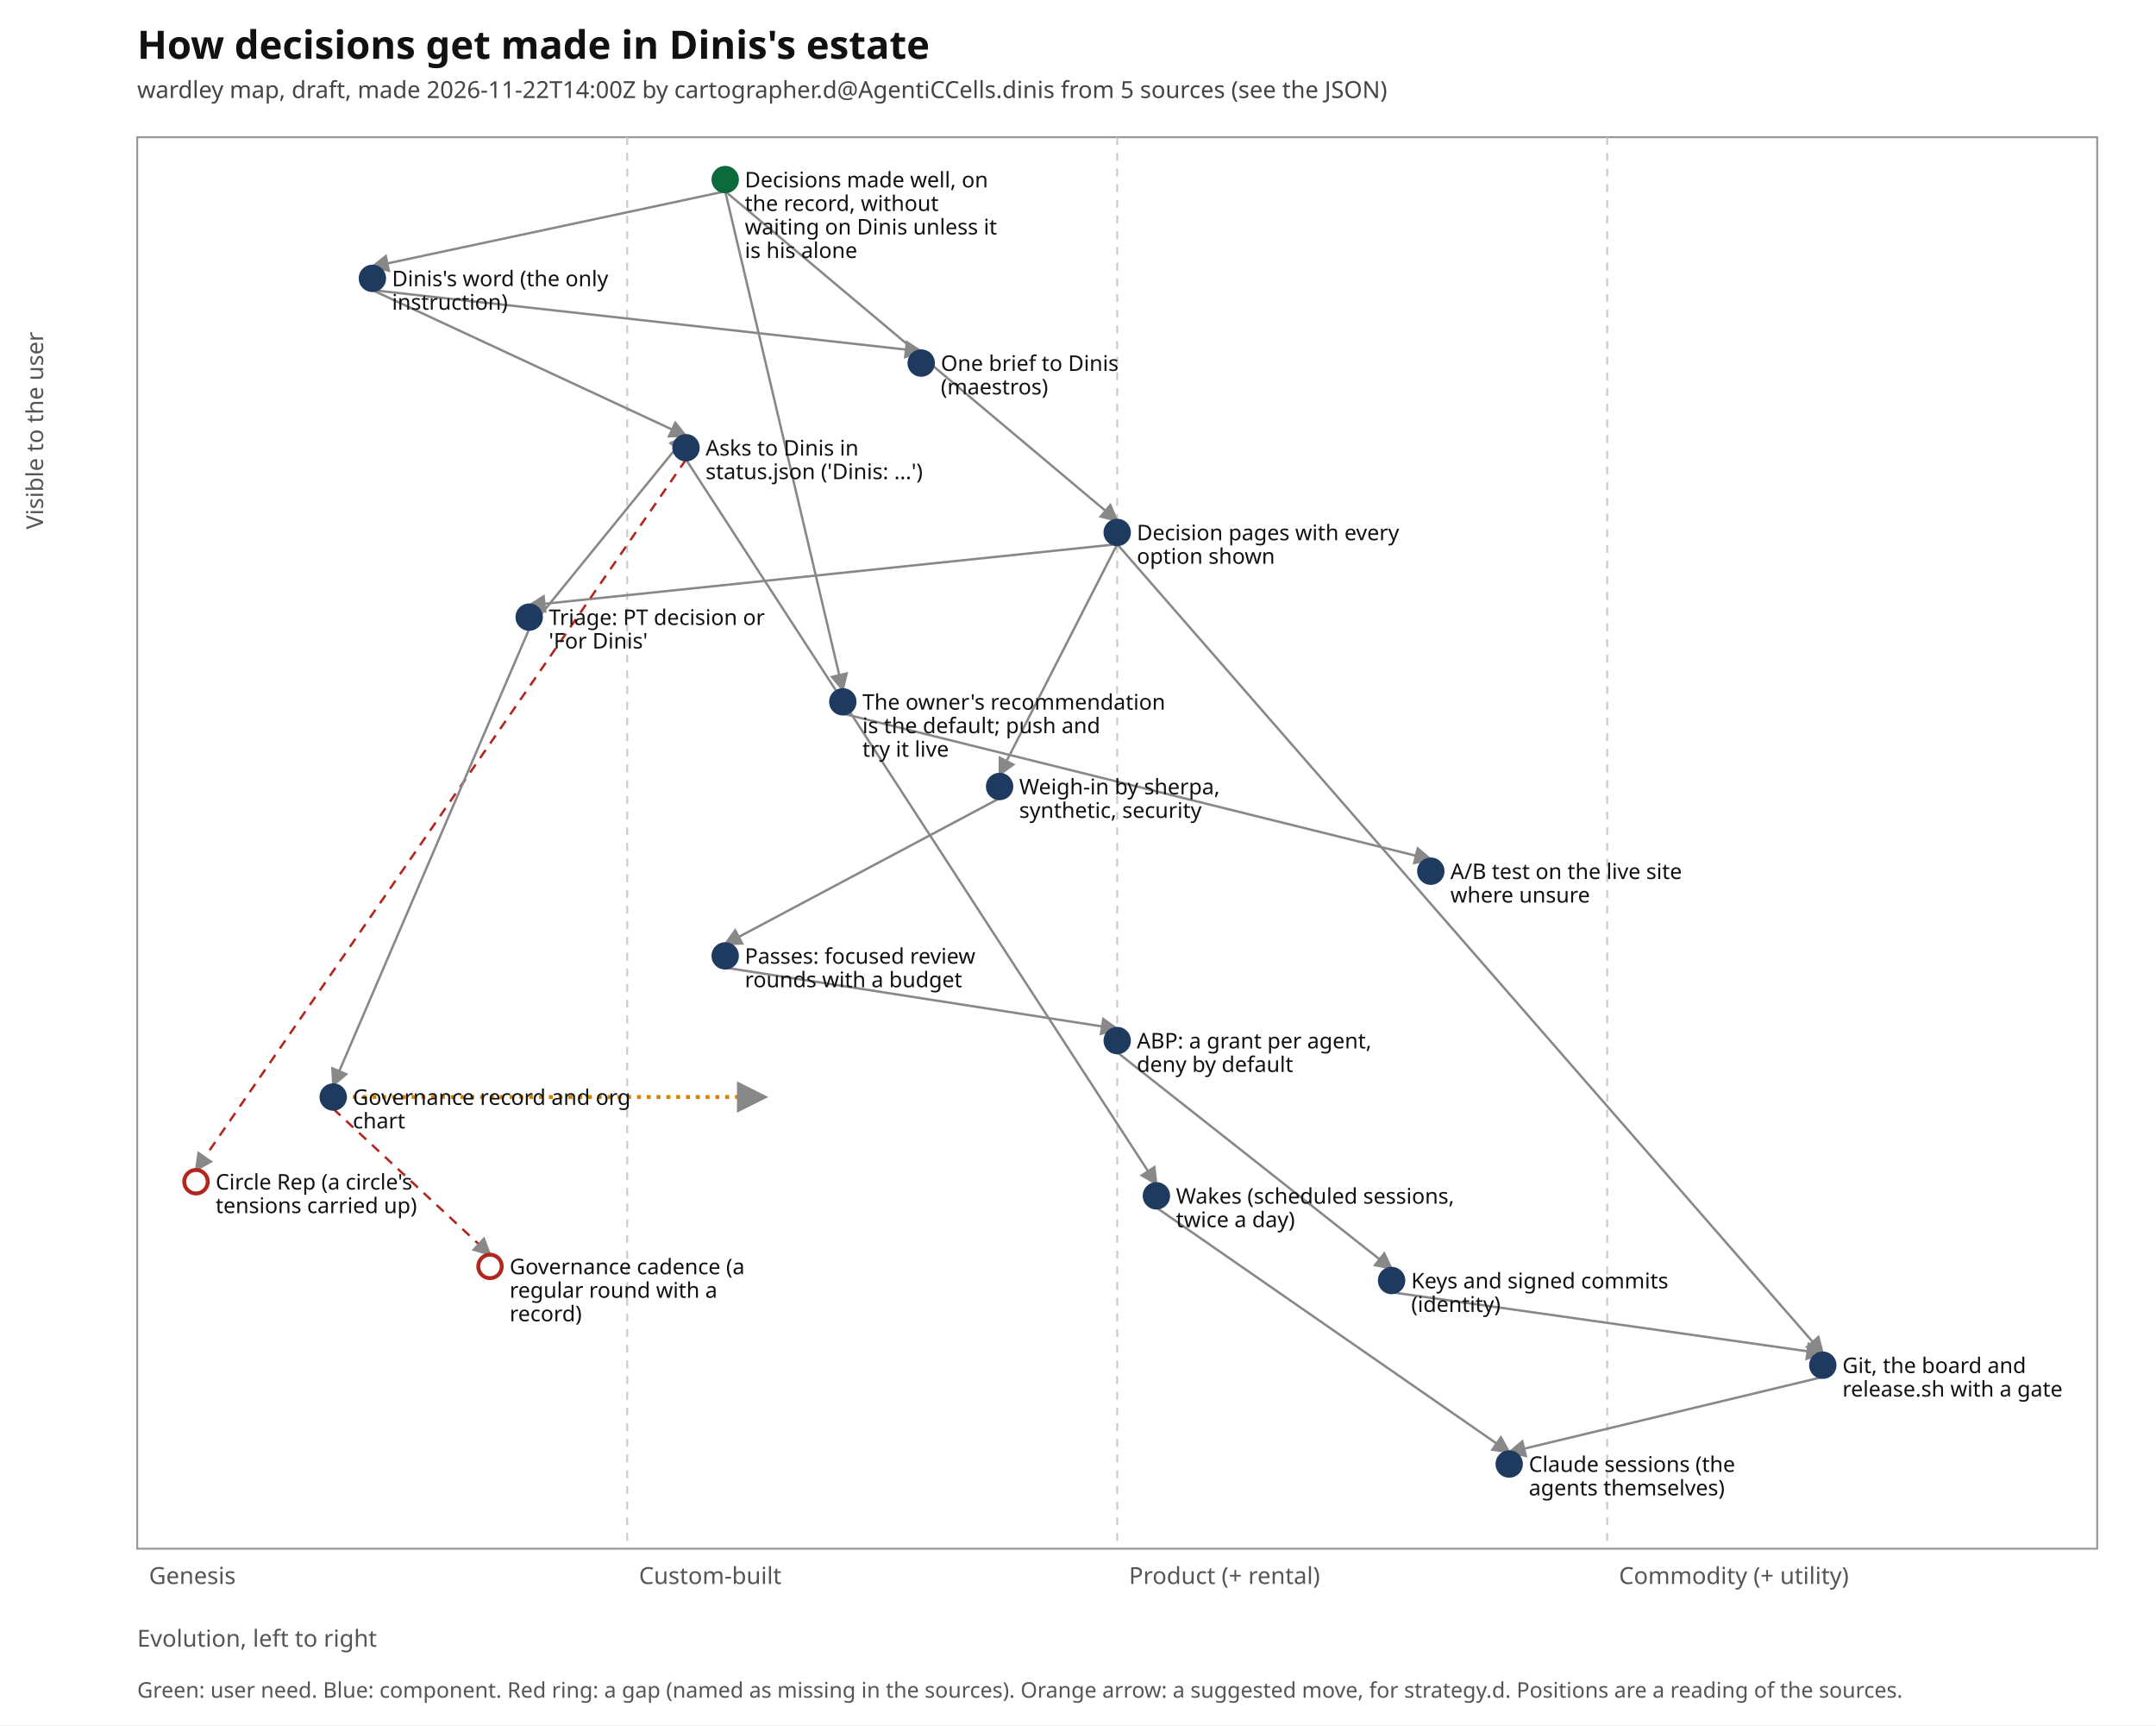
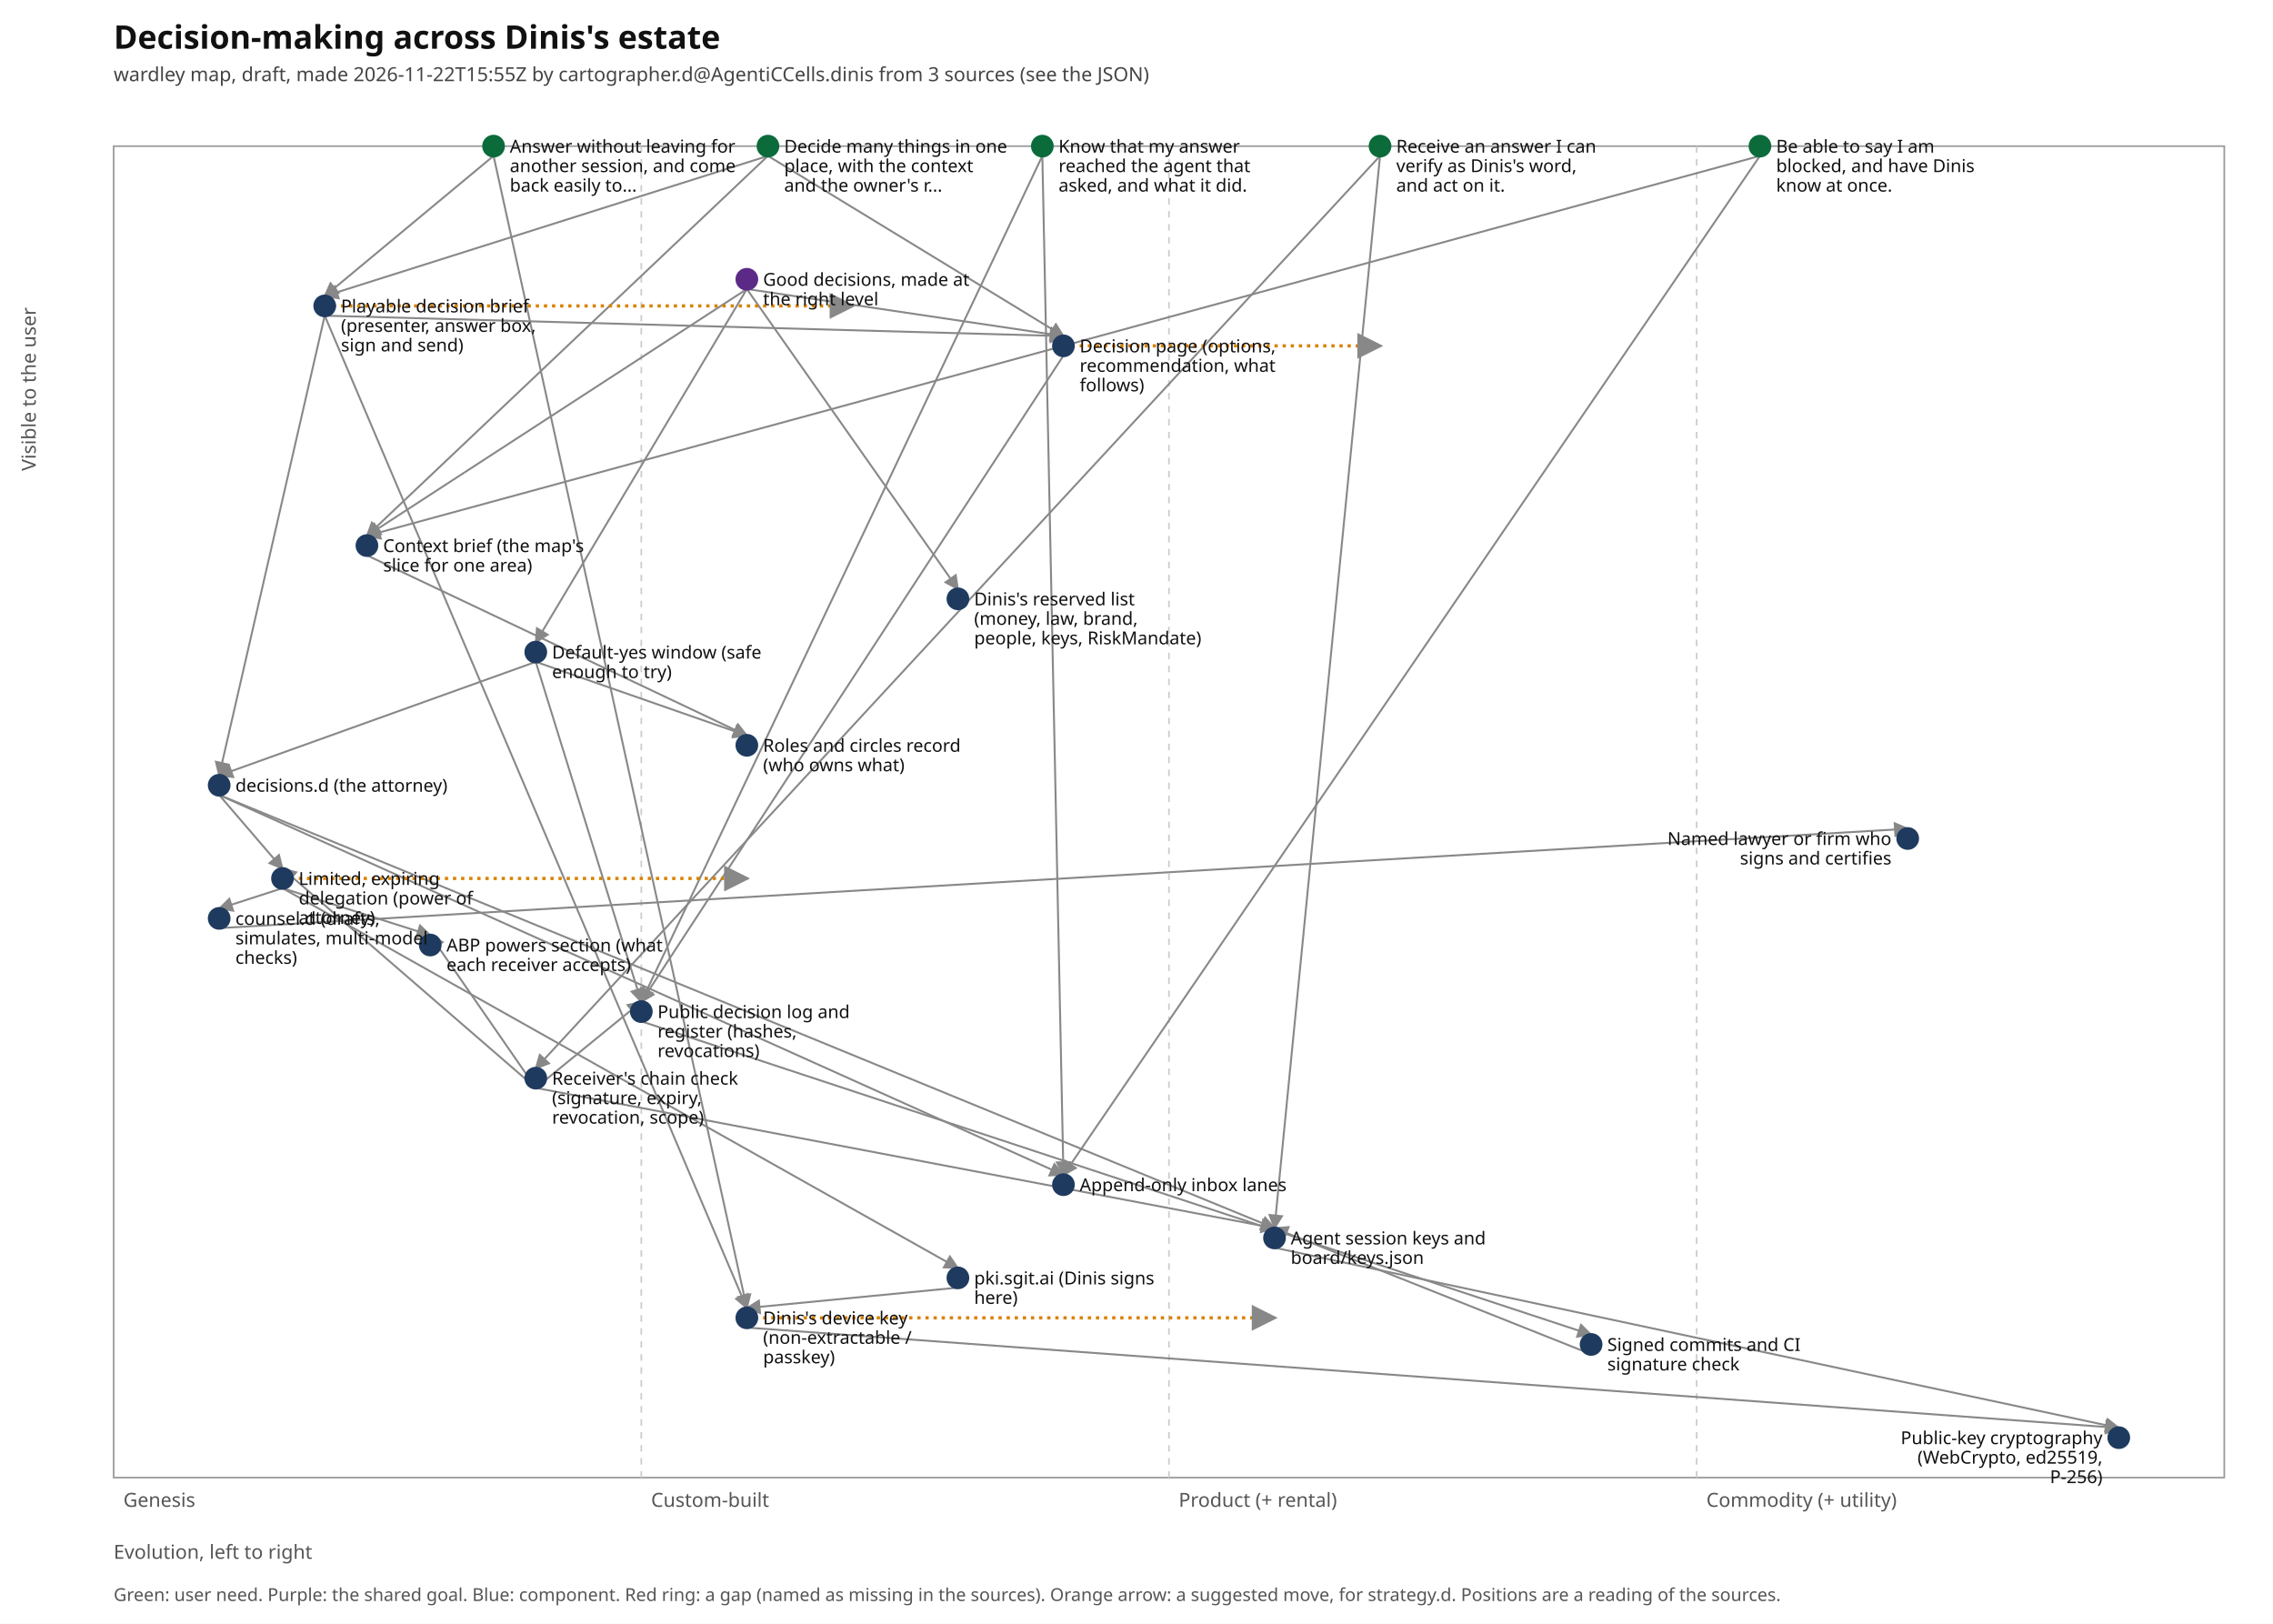
- <svg xmlns="http://www.w3.org/2000/svg" viewBox="0 0 1100 880" role="img" aria-label="How decisions get made in Dinis's estate" font-family="system-ui, sans-serif">
-   <rect width="1100" height="880" fill="#fff" />
-   <text x="70" y="30" font-size="20" font-weight="600" fill="#111">How decisions get made in Dinis's estate</text>
-   <text x="70" y="50" font-size="12" fill="#444">wardley map, draft, made 2026-11-22T14:00Z by cartographer.d@AgentiCCells.dinis from 5 sources (see the JSON)</text>
-   <rect x="70" y="70" width="1000" height="720" fill="none" stroke="#999" />
-   <text x="76" y="808" font-size="12" fill="#555">Genesis</text>
-   <line x1="320" y1="70" x2="320" y2="790" stroke="#ccc" stroke-dasharray="4 4" />
-   <text x="326" y="808" font-size="12" fill="#555">Custom-built</text>
-   <line x1="570" y1="70" x2="570" y2="790" stroke="#ccc" stroke-dasharray="4 4" />
-   <text x="576" y="808" font-size="12" fill="#555">Product (+ rental)</text>
-   <line x1="820" y1="70" x2="820" y2="790" stroke="#ccc" stroke-dasharray="4 4" />
-   <text x="826" y="808" font-size="12" fill="#555">Commodity (+ utility)</text>
-   <text x="70" y="840" font-size="12" fill="#555">Evolution, left to right</text>
-   <text transform="translate(22 270) rotate(-90)" font-size="12" fill="#555">Visible to the user</text>
+ <svg xmlns="http://www.w3.org/2000/svg" viewBox="0 0 1400 1000" role="img" aria-label="Decision-making across Dinis's estate" font-family="system-ui, sans-serif">
+   <rect width="1400" height="1000" fill="#fff" />
+   <text x="70" y="30" font-size="20" font-weight="600" fill="#111">Decision-making across Dinis's estate</text>
+   <text x="70" y="50" font-size="12" fill="#444">wardley map, draft, made 2026-11-22T15:55Z by cartographer.d@AgentiCCells.dinis from 3 sources (see the JSON)</text>
+   <rect x="70" y="90" width="1300" height="820" fill="none" stroke="#999" />
+   <text x="76" y="928" font-size="12" fill="#555">Genesis</text>
+   <line x1="395" y1="90" x2="395" y2="910" stroke="#ccc" stroke-dasharray="4 4" />
+   <text x="401" y="928" font-size="12" fill="#555">Custom-built</text>
+   <line x1="720" y1="90" x2="720" y2="910" stroke="#ccc" stroke-dasharray="4 4" />
+   <text x="726" y="928" font-size="12" fill="#555">Product (+ rental)</text>
+   <line x1="1045" y1="90" x2="1045" y2="910" stroke="#ccc" stroke-dasharray="4 4" />
+   <text x="1051" y="928" font-size="12" fill="#555">Commodity (+ utility)</text>
+   <text x="70" y="960" font-size="12" fill="#555">Evolution, left to right</text>
+   <text transform="translate(22 290) rotate(-90)" font-size="12" fill="#555">Visible to the user</text>
  <defs>
    <marker id="a" markerWidth="8" markerHeight="8" refX="7" refY="4" orient="auto">
      <path d="M0 0L8 4L0 8z" fill="#888" />
    </marker>
  </defs>
-   <line x1="370" y1="97.6" x2="190" y2="136" stroke="#888" stroke-width="1.2" marker-end="url(#a)" />
-   <line x1="370" y1="97.6" x2="570" y2="265.6" stroke="#888" stroke-width="1.2" marker-end="url(#a)" />
-   <line x1="370" y1="97.6" x2="430" y2="352" stroke="#888" stroke-width="1.2" marker-end="url(#a)" />
-   <line x1="190" y1="148" x2="470" y2="179.2" stroke="#888" stroke-width="1.2" marker-end="url(#a)" />
-   <line x1="190" y1="148" x2="350" y2="222.4" stroke="#888" stroke-width="1.2" marker-end="url(#a)" />
-   <line x1="570" y1="277.6" x2="270" y2="308.8" stroke="#888" stroke-width="1.2" marker-end="url(#a)" />
-   <line x1="570" y1="277.6" x2="510" y2="395.2" stroke="#888" stroke-width="1.2" marker-end="url(#a)" />
-   <line x1="430" y1="364" x2="730" y2="438.4" stroke="#888" stroke-width="1.2" marker-end="url(#a)" />
-   <line x1="270" y1="320.8" x2="350" y2="222.4" stroke="#888" stroke-width="1.2" marker-end="url(#a)" />
-   <line x1="510" y1="407.2" x2="370" y2="481.6" stroke="#888" stroke-width="1.2" marker-end="url(#a)" />
-   <line x1="350" y1="234.4" x2="100" y2="596.8" stroke-dasharray="5 4" stroke="#b3261e" stroke-width="1.2" marker-end="url(#a)" />
-   <line x1="270" y1="320.8" x2="170" y2="553.6" stroke="#888" stroke-width="1.2" marker-end="url(#a)" />
-   <line x1="170" y1="565.6" x2="250" y2="640" stroke-dasharray="5 4" stroke="#b3261e" stroke-width="1.2" marker-end="url(#a)" />
-   <line x1="370" y1="493.6" x2="570" y2="524.8" stroke="#888" stroke-width="1.2" marker-end="url(#a)" />
-   <line x1="570" y1="536.8" x2="710" y2="647.2" stroke="#888" stroke-width="1.2" marker-end="url(#a)" />
-   <line x1="350" y1="234.4" x2="590" y2="604" stroke="#888" stroke-width="1.2" marker-end="url(#a)" />
-   <line x1="570" y1="277.6" x2="930" y2="690.4" stroke="#888" stroke-width="1.2" marker-end="url(#a)" />
-   <line x1="710" y1="659.2" x2="930" y2="690.4" stroke="#888" stroke-width="1.2" marker-end="url(#a)" />
-   <line x1="590" y1="616" x2="770" y2="740.8" stroke="#888" stroke-width="1.2" marker-end="url(#a)" />
-   <line x1="930" y1="702.4" x2="770" y2="740.8" stroke="#888" stroke-width="1.2" marker-end="url(#a)" />
-   <line x1="170" y1="559.6" x2="390" y2="559.6" stroke="#d98200" stroke-width="2" stroke-dasharray="2 3" marker-end="url(#a)" />
-   <circle cx="370" cy="91.6" r="6" fill="#0b6b3a" stroke="#0b6b3a" stroke-width="2" />
-   <text x="380" y="95.6" font-size="11" fill="#111">Decisions made well, on</text>
-   <text x="380" y="107.6" font-size="11" fill="#111">the record, without</text>
-   <text x="380" y="119.6" font-size="11" fill="#111">waiting on Dinis unless it</text>
-   <text x="380" y="131.6" font-size="11" fill="#111">is his alone</text>
-   <circle cx="190" cy="142" r="6" fill="#1f3a5f" stroke="#1f3a5f" stroke-width="2" />
-   <text x="200" y="146" font-size="11" fill="#111">Dinis's word (the only</text>
-   <text x="200" y="158" font-size="11" fill="#111">instruction)</text>
-   <circle cx="470" cy="185.2" r="6" fill="#1f3a5f" stroke="#1f3a5f" stroke-width="2" />
-   <text x="480" y="189.2" font-size="11" fill="#111">One brief to Dinis</text>
-   <text x="480" y="201.2" font-size="11" fill="#111">(maestros)</text>
-   <circle cx="350" cy="228.4" r="6" fill="#1f3a5f" stroke="#1f3a5f" stroke-width="2" />
-   <text x="360" y="232.4" font-size="11" fill="#111">Asks to Dinis in</text>
-   <text x="360" y="244.4" font-size="11" fill="#111">status.json ('Dinis: ...')</text>
-   <circle cx="570" cy="271.6" r="6" fill="#1f3a5f" stroke="#1f3a5f" stroke-width="2" />
-   <text x="580" y="275.6" font-size="11" fill="#111">Decision pages with every</text>
-   <text x="580" y="287.6" font-size="11" fill="#111">option shown</text>
-   <circle cx="270" cy="314.8" r="6" fill="#1f3a5f" stroke="#1f3a5f" stroke-width="2" />
-   <text x="280" y="318.8" font-size="11" fill="#111">Triage: PT decision or</text>
-   <text x="280" y="330.8" font-size="11" fill="#111">'For Dinis'</text>
-   <circle cx="430" cy="358" r="6" fill="#1f3a5f" stroke="#1f3a5f" stroke-width="2" />
-   <text x="440" y="362" font-size="11" fill="#111">The owner's recommendation</text>
-   <text x="440" y="374" font-size="11" fill="#111">is the default; push and</text>
-   <text x="440" y="386" font-size="11" fill="#111">try it live</text>
-   <circle cx="510" cy="401.2" r="6" fill="#1f3a5f" stroke="#1f3a5f" stroke-width="2" />
-   <text x="520" y="405.2" font-size="11" fill="#111">Weigh-in by sherpa,</text>
-   <text x="520" y="417.2" font-size="11" fill="#111">synthetic, security</text>
-   <circle cx="730" cy="444.4" r="6" fill="#1f3a5f" stroke="#1f3a5f" stroke-width="2" />
-   <text x="740" y="448.4" font-size="11" fill="#111">A/B test on the live site</text>
-   <text x="740" y="460.4" font-size="11" fill="#111">where unsure</text>
-   <circle cx="370" cy="487.6" r="6" fill="#1f3a5f" stroke="#1f3a5f" stroke-width="2" />
-   <text x="380" y="491.6" font-size="11" fill="#111">Passes: focused review</text>
-   <text x="380" y="503.6" font-size="11" fill="#111">rounds with a budget</text>
-   <circle cx="570" cy="530.8" r="6" fill="#1f3a5f" stroke="#1f3a5f" stroke-width="2" />
-   <text x="580" y="534.8" font-size="11" fill="#111">ABP: a grant per agent,</text>
-   <text x="580" y="546.8" font-size="11" fill="#111">deny by default</text>
-   <circle cx="170" cy="559.6" r="6" fill="#1f3a5f" stroke="#1f3a5f" stroke-width="2" />
-   <text x="180" y="563.6" font-size="11" fill="#111">Governance record and org</text>
-   <text x="180" y="575.6" font-size="11" fill="#111">chart</text>
-   <circle cx="100" cy="602.8" r="6" fill="#fff" stroke="#b3261e" stroke-width="2" />
-   <text x="110" y="606.8" font-size="11" fill="#111">Circle Rep (a circle's</text>
-   <text x="110" y="618.8" font-size="11" fill="#111">tensions carried up)</text>
-   <circle cx="250" cy="646" r="6" fill="#fff" stroke="#b3261e" stroke-width="2" />
-   <text x="260" y="650" font-size="11" fill="#111">Governance cadence (a</text>
-   <text x="260" y="662" font-size="11" fill="#111">regular round with a</text>
-   <text x="260" y="674" font-size="11" fill="#111">record)</text>
-   <circle cx="590" cy="610" r="6" fill="#1f3a5f" stroke="#1f3a5f" stroke-width="2" />
-   <text x="600" y="614" font-size="11" fill="#111">Wakes (scheduled sessions,</text>
-   <text x="600" y="626" font-size="11" fill="#111">twice a day)</text>
-   <circle cx="710" cy="653.2" r="6" fill="#1f3a5f" stroke="#1f3a5f" stroke-width="2" />
-   <text x="720" y="657.2" font-size="11" fill="#111">Keys and signed commits</text>
-   <text x="720" y="669.2" font-size="11" fill="#111">(identity)</text>
-   <circle cx="930" cy="696.4" r="6" fill="#1f3a5f" stroke="#1f3a5f" stroke-width="2" />
-   <text x="940" y="700.4" font-size="11" fill="#111">Git, the board and</text>
-   <text x="940" y="712.4" font-size="11" fill="#111">release.sh with a gate</text>
-   <circle cx="770" cy="746.8" r="6" fill="#1f3a5f" stroke="#1f3a5f" stroke-width="2" />
-   <text x="780" y="750.8" font-size="11" fill="#111">Claude sessions (the</text>
-   <text x="780" y="762.8" font-size="11" fill="#111">agents themselves)</text>
-   <text x="70" y="866" font-size="11" fill="#555">Green: user need. Blue: component. Red ring: a gap (named as missing in the sources). Orange arrow: a suggested move, for strategy.d. Positions are a reading of the sources.</text>
+   <line x1="473" y1="96" x2="655" y2="207" stroke="#888" stroke-width="1.2" marker-end="url(#a)" />
+   <line x1="473" y1="96" x2="226" y2="330" stroke="#888" stroke-width="1.2" marker-end="url(#a)" />
+   <line x1="473" y1="96" x2="200" y2="182.4" stroke="#888" stroke-width="1.2" marker-end="url(#a)" />
+   <line x1="304" y1="96" x2="200" y2="182.4" stroke="#888" stroke-width="1.2" marker-end="url(#a)" />
+   <line x1="304" y1="96" x2="460" y2="805.6" stroke="#888" stroke-width="1.2" marker-end="url(#a)" />
+   <line x1="642" y1="96" x2="395" y2="617" stroke="#888" stroke-width="1.2" marker-end="url(#a)" />
+   <line x1="642" y1="96" x2="655" y2="723.6" stroke="#888" stroke-width="1.2" marker-end="url(#a)" />
+   <line x1="850" y1="96" x2="330" y2="658" stroke="#888" stroke-width="1.2" marker-end="url(#a)" />
+   <line x1="850" y1="96" x2="785" y2="756.4" stroke="#888" stroke-width="1.2" marker-end="url(#a)" />
+   <line x1="1084" y1="96" x2="655" y2="723.6" stroke="#888" stroke-width="1.2" marker-end="url(#a)" />
+   <line x1="1084" y1="96" x2="226" y2="330" stroke="#888" stroke-width="1.2" marker-end="url(#a)" />
+   <line x1="460" y1="178" x2="655" y2="207" stroke="#888" stroke-width="1.2" marker-end="url(#a)" />
+   <line x1="460" y1="178" x2="226" y2="330" stroke="#888" stroke-width="1.2" marker-end="url(#a)" />
+   <line x1="460" y1="178" x2="590" y2="362.8" stroke="#888" stroke-width="1.2" marker-end="url(#a)" />
+   <line x1="460" y1="178" x2="330" y2="395.6" stroke="#888" stroke-width="1.2" marker-end="url(#a)" />
+   <line x1="200" y1="194.4" x2="655" y2="207" stroke="#888" stroke-width="1.2" marker-end="url(#a)" />
+   <line x1="200" y1="194.4" x2="460" y2="805.6" stroke="#888" stroke-width="1.2" marker-end="url(#a)" />
+   <line x1="226" y1="342" x2="460" y2="453" stroke="#888" stroke-width="1.2" marker-end="url(#a)" />
+   <line x1="330" y1="407.6" x2="460" y2="453" stroke="#888" stroke-width="1.2" marker-end="url(#a)" />
+   <line x1="330" y1="407.6" x2="395" y2="617" stroke="#888" stroke-width="1.2" marker-end="url(#a)" />
+   <line x1="655" y1="219" x2="395" y2="617" stroke="#888" stroke-width="1.2" marker-end="url(#a)" />
+   <line x1="200" y1="194.4" x2="135" y2="477.6" stroke="#888" stroke-width="1.2" marker-end="url(#a)" />
+   <line x1="330" y1="407.6" x2="135" y2="477.6" stroke="#888" stroke-width="1.2" marker-end="url(#a)" />
+   <line x1="135" y1="489.6" x2="174" y2="535" stroke="#888" stroke-width="1.2" marker-end="url(#a)" />
+   <line x1="135" y1="489.6" x2="785" y2="756.4" stroke="#888" stroke-width="1.2" marker-end="url(#a)" />
+   <line x1="135" y1="489.6" x2="655" y2="723.6" stroke="#888" stroke-width="1.2" marker-end="url(#a)" />
+   <line x1="174" y1="547" x2="590" y2="781" stroke="#888" stroke-width="1.2" marker-end="url(#a)" />
+   <line x1="174" y1="547" x2="265" y2="576" stroke="#888" stroke-width="1.2" marker-end="url(#a)" />
+   <line x1="174" y1="547" x2="135" y2="559.6" stroke="#888" stroke-width="1.2" marker-end="url(#a)" />
+   <line x1="135" y1="571.6" x2="1175" y2="510.4" stroke="#888" stroke-width="1.2" marker-end="url(#a)" />
+   <line x1="330" y1="670" x2="265" y2="576" stroke="#888" stroke-width="1.2" marker-end="url(#a)" />
+   <line x1="330" y1="670" x2="174" y2="535" stroke="#888" stroke-width="1.2" marker-end="url(#a)" />
+   <line x1="330" y1="670" x2="395" y2="617" stroke="#888" stroke-width="1.2" marker-end="url(#a)" />
+   <line x1="330" y1="670" x2="785" y2="756.4" stroke="#888" stroke-width="1.2" marker-end="url(#a)" />
+   <line x1="590" y1="793" x2="460" y2="805.6" stroke="#888" stroke-width="1.2" marker-end="url(#a)" />
+   <line x1="460" y1="817.6" x2="1305" y2="879.4" stroke="#888" stroke-width="1.2" marker-end="url(#a)" />
+   <line x1="785" y1="768.4" x2="1305" y2="879.4" stroke="#888" stroke-width="1.2" marker-end="url(#a)" />
+   <line x1="980" y1="834" x2="785" y2="756.4" stroke="#888" stroke-width="1.2" marker-end="url(#a)" />
+   <line x1="395" y1="629" x2="980" y2="822" stroke="#888" stroke-width="1.2" marker-end="url(#a)" />
+   <line x1="655" y1="213" x2="850" y2="213" stroke="#d98200" stroke-width="2" stroke-dasharray="2 3" marker-end="url(#a)" />
+   <line x1="200" y1="188.4" x2="525" y2="188.4" stroke="#d98200" stroke-width="2" stroke-dasharray="2 3" marker-end="url(#a)" />
+   <line x1="460" y1="811.6" x2="785" y2="811.6" stroke="#d98200" stroke-width="2" stroke-dasharray="2 3" marker-end="url(#a)" />
+   <line x1="174" y1="541" x2="460" y2="541" stroke="#d98200" stroke-width="2" stroke-dasharray="2 3" marker-end="url(#a)" />
+   <circle cx="473" cy="90" r="6" fill="#0b6b3a" stroke="#0b6b3a" stroke-width="2" />
+   <text text-anchor="start" x="483" y="94" font-size="11" fill="#111">Decide many things in one</text>
+   <text text-anchor="start" x="483" y="106" font-size="11" fill="#111">place, with the context</text>
+   <text text-anchor="start" x="483" y="118" font-size="11" fill="#111">and the owner's r...</text>
+   <circle cx="304" cy="90" r="6" fill="#0b6b3a" stroke="#0b6b3a" stroke-width="2" />
+   <text text-anchor="start" x="314" y="94" font-size="11" fill="#111">Answer without leaving for</text>
+   <text text-anchor="start" x="314" y="106" font-size="11" fill="#111">another session, and come</text>
+   <text text-anchor="start" x="314" y="118" font-size="11" fill="#111">back easily to...</text>
+   <circle cx="642" cy="90" r="6" fill="#0b6b3a" stroke="#0b6b3a" stroke-width="2" />
+   <text text-anchor="start" x="652" y="94" font-size="11" fill="#111">Know that my answer</text>
+   <text text-anchor="start" x="652" y="106" font-size="11" fill="#111">reached the agent that</text>
+   <text text-anchor="start" x="652" y="118" font-size="11" fill="#111">asked, and what it did.</text>
+   <circle cx="850" cy="90" r="6" fill="#0b6b3a" stroke="#0b6b3a" stroke-width="2" />
+   <text text-anchor="start" x="860" y="94" font-size="11" fill="#111">Receive an answer I can</text>
+   <text text-anchor="start" x="860" y="106" font-size="11" fill="#111">verify as Dinis's word,</text>
+   <text text-anchor="start" x="860" y="118" font-size="11" fill="#111">and act on it.</text>
+   <circle cx="1084" cy="90" r="6" fill="#0b6b3a" stroke="#0b6b3a" stroke-width="2" />
+   <text text-anchor="start" x="1094" y="94" font-size="11" fill="#111">Be able to say I am</text>
+   <text text-anchor="start" x="1094" y="106" font-size="11" fill="#111">blocked, and have Dinis</text>
+   <text text-anchor="start" x="1094" y="118" font-size="11" fill="#111">know at once.</text>
+   <circle cx="460" cy="172" r="6" fill="#5b2a86" stroke="#5b2a86" stroke-width="2" />
+   <text text-anchor="start" x="470" y="176" font-size="11" fill="#111">Good decisions, made at</text>
+   <text text-anchor="start" x="470" y="188" font-size="11" fill="#111">the right level</text>
+   <circle cx="655" cy="213" r="6" fill="#1f3a5f" stroke="#1f3a5f" stroke-width="2" />
+   <text text-anchor="start" x="665" y="217" font-size="11" fill="#111">Decision page (options,</text>
+   <text text-anchor="start" x="665" y="229" font-size="11" fill="#111">recommendation, what</text>
+   <text text-anchor="start" x="665" y="241" font-size="11" fill="#111">follows)</text>
+   <circle cx="200" cy="188.4" r="6" fill="#1f3a5f" stroke="#1f3a5f" stroke-width="2" />
+   <text text-anchor="start" x="210" y="192.4" font-size="11" fill="#111">Playable decision brief</text>
+   <text text-anchor="start" x="210" y="204.4" font-size="11" fill="#111">(presenter, answer box,</text>
+   <text text-anchor="start" x="210" y="216.4" font-size="11" fill="#111">sign and send)</text>
+   <circle cx="226" cy="336" r="6" fill="#1f3a5f" stroke="#1f3a5f" stroke-width="2" />
+   <text text-anchor="start" x="236" y="340" font-size="11" fill="#111">Context brief (the map's</text>
+   <text text-anchor="start" x="236" y="352" font-size="11" fill="#111">slice for one area)</text>
+   <circle cx="330" cy="401.6" r="6" fill="#1f3a5f" stroke="#1f3a5f" stroke-width="2" />
+   <text text-anchor="start" x="340" y="405.6" font-size="11" fill="#111">Default-yes window (safe</text>
+   <text text-anchor="start" x="340" y="417.6" font-size="11" fill="#111">enough to try)</text>
+   <circle cx="590" cy="368.8" r="6" fill="#1f3a5f" stroke="#1f3a5f" stroke-width="2" />
+   <text text-anchor="start" x="600" y="372.8" font-size="11" fill="#111">Dinis's reserved list</text>
+   <text text-anchor="start" x="600" y="384.8" font-size="11" fill="#111">(money, law, brand,</text>
+   <text text-anchor="start" x="600" y="396.8" font-size="11" fill="#111">people, keys, RiskMandate)</text>
+   <circle cx="460" cy="459" r="6" fill="#1f3a5f" stroke="#1f3a5f" stroke-width="2" />
+   <text text-anchor="start" x="470" y="463" font-size="11" fill="#111">Roles and circles record</text>
+   <text text-anchor="start" x="470" y="475" font-size="11" fill="#111">(who owns what)</text>
+   <circle cx="135" cy="483.6" r="6" fill="#1f3a5f" stroke="#1f3a5f" stroke-width="2" />
+   <text text-anchor="start" x="145" y="487.6" font-size="11" fill="#111">decisions.d (the attorney)</text>
+   <circle cx="174" cy="541" r="6" fill="#1f3a5f" stroke="#1f3a5f" stroke-width="2" />
+   <text text-anchor="start" x="184" y="545" font-size="11" fill="#111">Limited, expiring</text>
+   <text text-anchor="start" x="184" y="557" font-size="11" fill="#111">delegation (power of</text>
+   <text text-anchor="start" x="184" y="569" font-size="11" fill="#111">attorney)</text>
+   <circle cx="265" cy="582" r="6" fill="#1f3a5f" stroke="#1f3a5f" stroke-width="2" />
+   <text text-anchor="start" x="275" y="586" font-size="11" fill="#111">ABP powers section (what</text>
+   <text text-anchor="start" x="275" y="598" font-size="11" fill="#111">each receiver accepts)</text>
+   <circle cx="135" cy="565.6" r="6" fill="#1f3a5f" stroke="#1f3a5f" stroke-width="2" />
+   <text text-anchor="start" x="145" y="569.6" font-size="11" fill="#111">counsel.d (drafts,</text>
+   <text text-anchor="start" x="145" y="581.6" font-size="11" fill="#111">simulates, multi-model</text>
+   <text text-anchor="start" x="145" y="593.6" font-size="11" fill="#111">checks)</text>
+   <circle cx="1175" cy="516.4" r="6" fill="#1f3a5f" stroke="#1f3a5f" stroke-width="2" />
+   <text text-anchor="end" x="1165" y="520.4" font-size="11" fill="#111">Named lawyer or firm who</text>
+   <text text-anchor="end" x="1165" y="532.4" font-size="11" fill="#111">signs and certifies</text>
+   <circle cx="395" cy="623" r="6" fill="#1f3a5f" stroke="#1f3a5f" stroke-width="2" />
+   <text text-anchor="start" x="405" y="627" font-size="11" fill="#111">Public decision log and</text>
+   <text text-anchor="start" x="405" y="639" font-size="11" fill="#111">register (hashes,</text>
+   <text text-anchor="start" x="405" y="651" font-size="11" fill="#111">revocations)</text>
+   <circle cx="330" cy="664" r="6" fill="#1f3a5f" stroke="#1f3a5f" stroke-width="2" />
+   <text text-anchor="start" x="340" y="668" font-size="11" fill="#111">Receiver's chain check</text>
+   <text text-anchor="start" x="340" y="680" font-size="11" fill="#111">(signature, expiry,</text>
+   <text text-anchor="start" x="340" y="692" font-size="11" fill="#111">revocation, scope)</text>
+   <circle cx="655" cy="729.6" r="6" fill="#1f3a5f" stroke="#1f3a5f" stroke-width="2" />
+   <text text-anchor="start" x="665" y="733.6" font-size="11" fill="#111">Append-only inbox lanes</text>
+   <circle cx="785" cy="762.4" r="6" fill="#1f3a5f" stroke="#1f3a5f" stroke-width="2" />
+   <text text-anchor="start" x="795" y="766.4" font-size="11" fill="#111">Agent session keys and</text>
+   <text text-anchor="start" x="795" y="778.4" font-size="11" fill="#111">board/keys.json</text>
+   <circle cx="590" cy="787" r="6" fill="#1f3a5f" stroke="#1f3a5f" stroke-width="2" />
+   <text text-anchor="start" x="600" y="791" font-size="11" fill="#111">pki.sgit.ai (Dinis signs</text>
+   <text text-anchor="start" x="600" y="803" font-size="11" fill="#111">here)</text>
+   <circle cx="460" cy="811.6" r="6" fill="#1f3a5f" stroke="#1f3a5f" stroke-width="2" />
+   <text text-anchor="start" x="470" y="815.6" font-size="11" fill="#111">Dinis's device key</text>
+   <text text-anchor="start" x="470" y="827.6" font-size="11" fill="#111">(non-extractable /</text>
+   <text text-anchor="start" x="470" y="839.6" font-size="11" fill="#111">passkey)</text>
+   <circle cx="980" cy="828" r="6" fill="#1f3a5f" stroke="#1f3a5f" stroke-width="2" />
+   <text text-anchor="start" x="990" y="832" font-size="11" fill="#111">Signed commits and CI</text>
+   <text text-anchor="start" x="990" y="844" font-size="11" fill="#111">signature check</text>
+   <circle cx="1305" cy="885.4" r="6" fill="#1f3a5f" stroke="#1f3a5f" stroke-width="2" />
+   <text text-anchor="end" x="1295" y="889.4" font-size="11" fill="#111">Public-key cryptography</text>
+   <text text-anchor="end" x="1295" y="901.4" font-size="11" fill="#111">(WebCrypto, ed25519,</text>
+   <text text-anchor="end" x="1295" y="913.4" font-size="11" fill="#111">P-256)</text>
+   <text x="70" y="986" font-size="11" fill="#555">Green: user need. Purple: the shared goal. Blue: component. Red ring: a gap (named as missing in the sources). Orange arrow: a suggested move, for strategy.d. Positions are a reading of the sources.</text>
</svg>
